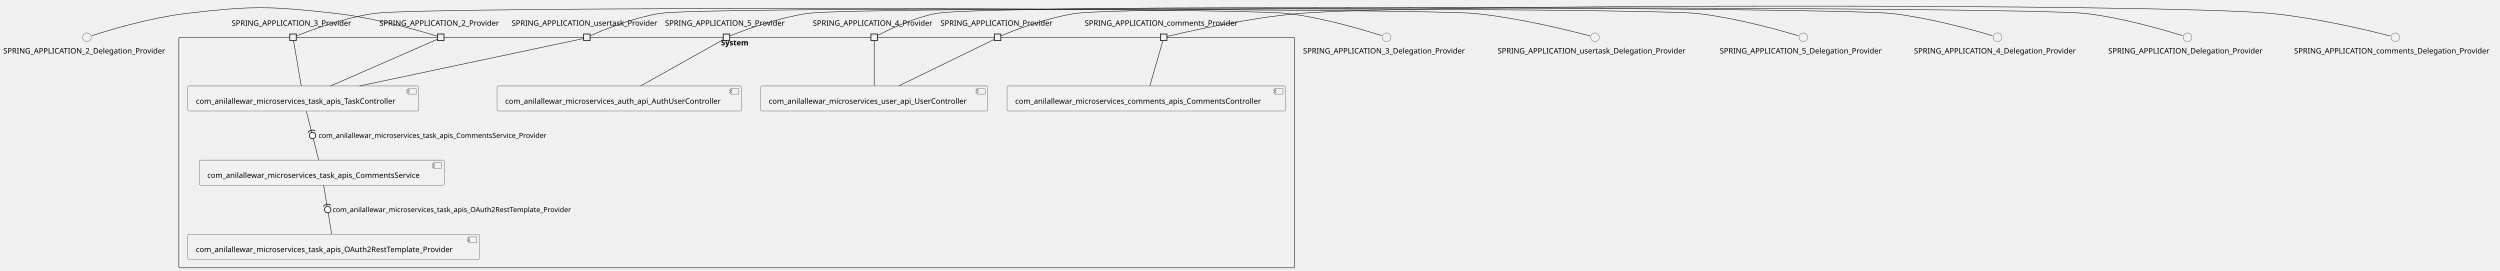
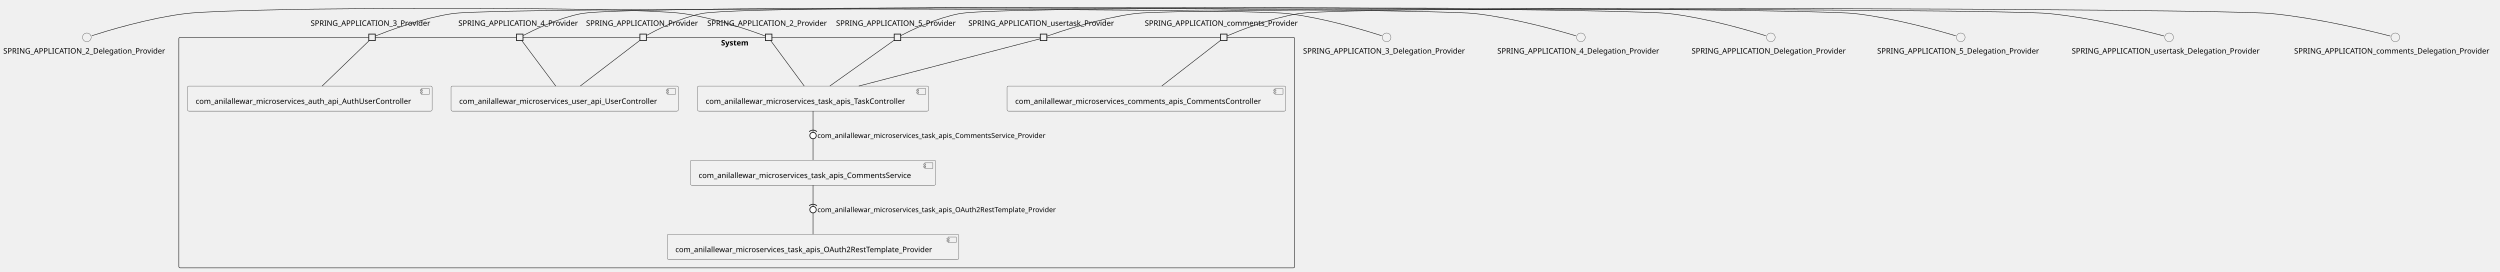
- <svg xmlns="http://www.w3.org/2000/svg" xmlns:xlink="http://www.w3.org/1999/xlink" contentStyleType="text/css" height="500px" preserveAspectRatio="none" style="width:4620px;height:500px;background:#FFFFFF;" version="1.1" viewBox="0 0 4620 500" width="4620px" zoomAndPan="magnify">
+ <svg xmlns="http://www.w3.org/2000/svg" xmlns:xlink="http://www.w3.org/1999/xlink" contentStyleType="text/css" height="501px" preserveAspectRatio="none" style="width:4620px;height:501px;background:#FFFFFF;" version="1.1" viewBox="0 0 4620 501" width="4620px" zoomAndPan="magnify">
  <defs />
  <g>
    <g id="cluster_System">
-       <rect fill="none" height="426" rx="2.5" ry="2.5" style="stroke:#181818;stroke-width:1.0;" width="2062" x="330.5" y="68.87" />
-       <text fill="#000000" font-family="sans-serif" font-size="14" font-weight="bold" lengthAdjust="spacing" textLength="58" x="1332.5" y="83.865">System</text>
+       <rect fill="none" height="426" rx="2.5" ry="2.5" style="stroke:#181818;stroke-width:1.0;" width="2062" x="330.5" y="69.01" />
+       <text fill="#000000" font-family="sans-serif" font-size="14" font-weight="bold" lengthAdjust="spacing" textLength="58" x="1332.5" y="84.005">System</text>
    </g>
    <g id="elem_com_anilallewar_microservices_auth_api_AuthUserController">
-       <a href="anilallewar-microservices-basics-spring-boot.repository#_sDIsSm2JEe-S4qfxt8U13g" target="_top" title="anilallewar-microservices-basics-spring-boot.repository#_sDIsSm2JEe-S4qfxt8U13g" xlink:actuate="onRequest" xlink:href="anilallewar-microservices-basics-spring-boot.repository#_sDIsSm2JEe-S4qfxt8U13g" xlink:show="new" xlink:title="anilallewar-microservices-basics-spring-boot.repository#_sDIsSm2JEe-S4qfxt8U13g" xlink:type="simple">
-         <rect fill="#F1F1F1" height="46.297" rx="2.5" ry="2.5" style="stroke:#181818;stroke-width:0.5;" width="452" x="918.5" y="158.87" />
-         <rect fill="#F1F1F1" height="10" style="stroke:#181818;stroke-width:0.5;" width="15" x="1350.5" y="163.87" />
-         <rect fill="#F1F1F1" height="2" style="stroke:#181818;stroke-width:0.5;" width="4" x="1348.5" y="165.87" />
-         <rect fill="#F1F1F1" height="2" style="stroke:#181818;stroke-width:0.5;" width="4" x="1348.5" y="169.87" />
-         <text fill="#000000" font-family="sans-serif" font-size="14" lengthAdjust="spacing" textLength="412" x="933.5" y="191.865">com_anilallewar_microservices_auth_api_AuthUserController</text>
+       <a href="anilallewar-microservices-basics-spring-boot.repository#_tuVQem5SEe-XVJRxWhcT8Q" target="_top" title="anilallewar-microservices-basics-spring-boot.repository#_tuVQem5SEe-XVJRxWhcT8Q" xlink:actuate="onRequest" xlink:href="anilallewar-microservices-basics-spring-boot.repository#_tuVQem5SEe-XVJRxWhcT8Q" xlink:show="new" xlink:title="anilallewar-microservices-basics-spring-boot.repository#_tuVQem5SEe-XVJRxWhcT8Q" xlink:type="simple">
+         <rect fill="#F1F1F1" height="46.297" rx="2.5" ry="2.5" style="stroke:#181818;stroke-width:0.5;" width="452" x="346.5" y="159.01" />
+         <rect fill="#F1F1F1" height="10" style="stroke:#181818;stroke-width:0.5;" width="15" x="778.5" y="164.01" />
+         <rect fill="#F1F1F1" height="2" style="stroke:#181818;stroke-width:0.5;" width="4" x="776.5" y="166.01" />
+         <rect fill="#F1F1F1" height="2" style="stroke:#181818;stroke-width:0.5;" width="4" x="776.5" y="170.01" />
+         <text fill="#000000" font-family="sans-serif" font-size="14" lengthAdjust="spacing" textLength="412" x="361.5" y="192.005">com_anilallewar_microservices_auth_api_AuthUserController</text>
      </a>
    </g>
    <g id="elem_com_anilallewar_microservices_comments_apis_CommentsController">
-       <a href="anilallewar-microservices-basics-spring-boot.repository#_sDIsSm2JEe-S4qfxt8U13g" target="_top" title="anilallewar-microservices-basics-spring-boot.repository#_sDIsSm2JEe-S4qfxt8U13g" xlink:actuate="onRequest" xlink:href="anilallewar-microservices-basics-spring-boot.repository#_sDIsSm2JEe-S4qfxt8U13g" xlink:show="new" xlink:title="anilallewar-microservices-basics-spring-boot.repository#_sDIsSm2JEe-S4qfxt8U13g" xlink:type="simple">
-         <rect fill="#F1F1F1" height="46.297" rx="2.5" ry="2.5" style="stroke:#181818;stroke-width:0.5;" width="515" x="1861" y="158.87" />
-         <rect fill="#F1F1F1" height="10" style="stroke:#181818;stroke-width:0.5;" width="15" x="2356" y="163.87" />
-         <rect fill="#F1F1F1" height="2" style="stroke:#181818;stroke-width:0.5;" width="4" x="2354" y="165.87" />
-         <rect fill="#F1F1F1" height="2" style="stroke:#181818;stroke-width:0.5;" width="4" x="2354" y="169.87" />
-         <text fill="#000000" font-family="sans-serif" font-size="14" lengthAdjust="spacing" textLength="475" x="1876" y="191.865">com_anilallewar_microservices_comments_apis_CommentsController</text>
+       <a href="anilallewar-microservices-basics-spring-boot.repository#_tuVQem5SEe-XVJRxWhcT8Q" target="_top" title="anilallewar-microservices-basics-spring-boot.repository#_tuVQem5SEe-XVJRxWhcT8Q" xlink:actuate="onRequest" xlink:href="anilallewar-microservices-basics-spring-boot.repository#_tuVQem5SEe-XVJRxWhcT8Q" xlink:show="new" xlink:title="anilallewar-microservices-basics-spring-boot.repository#_tuVQem5SEe-XVJRxWhcT8Q" xlink:type="simple">
+         <rect fill="#F1F1F1" height="46.297" rx="2.5" ry="2.5" style="stroke:#181818;stroke-width:0.5;" width="515" x="1861" y="159.01" />
+         <rect fill="#F1F1F1" height="10" style="stroke:#181818;stroke-width:0.5;" width="15" x="2356" y="164.01" />
+         <rect fill="#F1F1F1" height="2" style="stroke:#181818;stroke-width:0.5;" width="4" x="2354" y="166.01" />
+         <rect fill="#F1F1F1" height="2" style="stroke:#181818;stroke-width:0.5;" width="4" x="2354" y="170.01" />
+         <text fill="#000000" font-family="sans-serif" font-size="14" lengthAdjust="spacing" textLength="475" x="1876" y="192.005">com_anilallewar_microservices_comments_apis_CommentsController</text>
      </a>
    </g>
    <g id="elem_com_anilallewar_microservices_task_apis_CommentsService">
-       <a href="anilallewar-microservices-basics-spring-boot.repository#_sDIsSm2JEe-S4qfxt8U13g" target="_top" title="anilallewar-microservices-basics-spring-boot.repository#_sDIsSm2JEe-S4qfxt8U13g" xlink:actuate="onRequest" xlink:href="anilallewar-microservices-basics-spring-boot.repository#_sDIsSm2JEe-S4qfxt8U13g" xlink:show="new" xlink:title="anilallewar-microservices-basics-spring-boot.repository#_sDIsSm2JEe-S4qfxt8U13g" xlink:type="simple">
-         <rect fill="#F1F1F1" height="46.297" rx="2.5" ry="2.5" style="stroke:#181818;stroke-width:0.5;" width="453" x="368" y="295.87" />
-         <rect fill="#F1F1F1" height="10" style="stroke:#181818;stroke-width:0.5;" width="15" x="801" y="300.87" />
-         <rect fill="#F1F1F1" height="2" style="stroke:#181818;stroke-width:0.5;" width="4" x="799" y="302.87" />
-         <rect fill="#F1F1F1" height="2" style="stroke:#181818;stroke-width:0.5;" width="4" x="799" y="306.87" />
-         <text fill="#000000" font-family="sans-serif" font-size="14" lengthAdjust="spacing" textLength="413" x="383" y="328.865">com_anilallewar_microservices_task_apis_CommentsService</text>
+       <a href="anilallewar-microservices-basics-spring-boot.repository#_tuVQem5SEe-XVJRxWhcT8Q" target="_top" title="anilallewar-microservices-basics-spring-boot.repository#_tuVQem5SEe-XVJRxWhcT8Q" xlink:actuate="onRequest" xlink:href="anilallewar-microservices-basics-spring-boot.repository#_tuVQem5SEe-XVJRxWhcT8Q" xlink:show="new" xlink:title="anilallewar-microservices-basics-spring-boot.repository#_tuVQem5SEe-XVJRxWhcT8Q" xlink:type="simple">
+         <rect fill="#F1F1F1" height="46.297" rx="2.5" ry="2.5" style="stroke:#181818;stroke-width:0.5;" width="453" x="1276" y="296.01" />
+         <rect fill="#F1F1F1" height="10" style="stroke:#181818;stroke-width:0.5;" width="15" x="1709" y="301.01" />
+         <rect fill="#F1F1F1" height="2" style="stroke:#181818;stroke-width:0.5;" width="4" x="1707" y="303.01" />
+         <rect fill="#F1F1F1" height="2" style="stroke:#181818;stroke-width:0.5;" width="4" x="1707" y="307.01" />
+         <text fill="#000000" font-family="sans-serif" font-size="14" lengthAdjust="spacing" textLength="413" x="1291" y="329.005">com_anilallewar_microservices_task_apis_CommentsService</text>
      </a>
    </g>
    <g id="elem_com_anilallewar_microservices_task_apis_OAuth2RestTemplate_Provider">
-       <a href="anilallewar-microservices-basics-spring-boot.repository#_sDIsSm2JEe-S4qfxt8U13g" target="_top" title="anilallewar-microservices-basics-spring-boot.repository#_sDIsSm2JEe-S4qfxt8U13g" xlink:actuate="onRequest" xlink:href="anilallewar-microservices-basics-spring-boot.repository#_sDIsSm2JEe-S4qfxt8U13g" xlink:show="new" xlink:title="anilallewar-microservices-basics-spring-boot.repository#_sDIsSm2JEe-S4qfxt8U13g" xlink:type="simple">
-         <rect fill="#F1F1F1" height="46.297" rx="2.5" ry="2.5" style="stroke:#181818;stroke-width:0.5;" width="539" x="347" y="432.87" />
-         <rect fill="#F1F1F1" height="10" style="stroke:#181818;stroke-width:0.5;" width="15" x="866" y="437.87" />
-         <rect fill="#F1F1F1" height="2" style="stroke:#181818;stroke-width:0.5;" width="4" x="864" y="439.87" />
-         <rect fill="#F1F1F1" height="2" style="stroke:#181818;stroke-width:0.5;" width="4" x="864" y="443.87" />
-         <text fill="#000000" font-family="sans-serif" font-size="14" lengthAdjust="spacing" textLength="499" x="362" y="465.865">com_anilallewar_microservices_task_apis_OAuth2RestTemplate_Provider</text>
+       <a href="anilallewar-microservices-basics-spring-boot.repository#_tuVQem5SEe-XVJRxWhcT8Q" target="_top" title="anilallewar-microservices-basics-spring-boot.repository#_tuVQem5SEe-XVJRxWhcT8Q" xlink:actuate="onRequest" xlink:href="anilallewar-microservices-basics-spring-boot.repository#_tuVQem5SEe-XVJRxWhcT8Q" xlink:show="new" xlink:title="anilallewar-microservices-basics-spring-boot.repository#_tuVQem5SEe-XVJRxWhcT8Q" xlink:type="simple">
+         <rect fill="#F1F1F1" height="46.297" rx="2.5" ry="2.5" style="stroke:#181818;stroke-width:0.5;" width="539" x="1233" y="433.01" />
+         <rect fill="#F1F1F1" height="10" style="stroke:#181818;stroke-width:0.5;" width="15" x="1752" y="438.01" />
+         <rect fill="#F1F1F1" height="2" style="stroke:#181818;stroke-width:0.5;" width="4" x="1750" y="440.01" />
+         <rect fill="#F1F1F1" height="2" style="stroke:#181818;stroke-width:0.5;" width="4" x="1750" y="444.01" />
+         <text fill="#000000" font-family="sans-serif" font-size="14" lengthAdjust="spacing" textLength="499" x="1248" y="466.005">com_anilallewar_microservices_task_apis_OAuth2RestTemplate_Provider</text>
      </a>
    </g>
    <g id="elem_com_anilallewar_microservices_task_apis_TaskController">
-       <a href="anilallewar-microservices-basics-spring-boot.repository#_sDIsSm2JEe-S4qfxt8U13g" target="_top" title="anilallewar-microservices-basics-spring-boot.repository#_sDIsSm2JEe-S4qfxt8U13g" xlink:actuate="onRequest" xlink:href="anilallewar-microservices-basics-spring-boot.repository#_sDIsSm2JEe-S4qfxt8U13g" xlink:show="new" xlink:title="anilallewar-microservices-basics-spring-boot.repository#_sDIsSm2JEe-S4qfxt8U13g" xlink:type="simple">
-         <rect fill="#F1F1F1" height="46.297" rx="2.5" ry="2.5" style="stroke:#181818;stroke-width:0.5;" width="427" x="347" y="158.87" />
-         <rect fill="#F1F1F1" height="10" style="stroke:#181818;stroke-width:0.5;" width="15" x="754" y="163.87" />
-         <rect fill="#F1F1F1" height="2" style="stroke:#181818;stroke-width:0.5;" width="4" x="752" y="165.87" />
-         <rect fill="#F1F1F1" height="2" style="stroke:#181818;stroke-width:0.5;" width="4" x="752" y="169.87" />
-         <text fill="#000000" font-family="sans-serif" font-size="14" lengthAdjust="spacing" textLength="387" x="362" y="191.865">com_anilallewar_microservices_task_apis_TaskController</text>
+       <a href="anilallewar-microservices-basics-spring-boot.repository#_tuVQem5SEe-XVJRxWhcT8Q" target="_top" title="anilallewar-microservices-basics-spring-boot.repository#_tuVQem5SEe-XVJRxWhcT8Q" xlink:actuate="onRequest" xlink:href="anilallewar-microservices-basics-spring-boot.repository#_tuVQem5SEe-XVJRxWhcT8Q" xlink:show="new" xlink:title="anilallewar-microservices-basics-spring-boot.repository#_tuVQem5SEe-XVJRxWhcT8Q" xlink:type="simple">
+         <rect fill="#F1F1F1" height="46.297" rx="2.5" ry="2.5" style="stroke:#181818;stroke-width:0.5;" width="427" x="1289" y="159.01" />
+         <rect fill="#F1F1F1" height="10" style="stroke:#181818;stroke-width:0.5;" width="15" x="1696" y="164.01" />
+         <rect fill="#F1F1F1" height="2" style="stroke:#181818;stroke-width:0.5;" width="4" x="1694" y="166.01" />
+         <rect fill="#F1F1F1" height="2" style="stroke:#181818;stroke-width:0.5;" width="4" x="1694" y="170.01" />
+         <text fill="#000000" font-family="sans-serif" font-size="14" lengthAdjust="spacing" textLength="387" x="1304" y="192.005">com_anilallewar_microservices_task_apis_TaskController</text>
      </a>
    </g>
    <g id="elem_com_anilallewar_microservices_user_api_UserController">
-       <a href="anilallewar-microservices-basics-spring-boot.repository#_sDIsSm2JEe-S4qfxt8U13g" target="_top" title="anilallewar-microservices-basics-spring-boot.repository#_sDIsSm2JEe-S4qfxt8U13g" xlink:actuate="onRequest" xlink:href="anilallewar-microservices-basics-spring-boot.repository#_sDIsSm2JEe-S4qfxt8U13g" xlink:show="new" xlink:title="anilallewar-microservices-basics-spring-boot.repository#_sDIsSm2JEe-S4qfxt8U13g" xlink:type="simple">
-         <rect fill="#F1F1F1" height="46.297" rx="2.5" ry="2.5" style="stroke:#181818;stroke-width:0.5;" width="420" x="1405.5" y="158.87" />
-         <rect fill="#F1F1F1" height="10" style="stroke:#181818;stroke-width:0.5;" width="15" x="1805.5" y="163.87" />
-         <rect fill="#F1F1F1" height="2" style="stroke:#181818;stroke-width:0.5;" width="4" x="1803.5" y="165.87" />
-         <rect fill="#F1F1F1" height="2" style="stroke:#181818;stroke-width:0.5;" width="4" x="1803.5" y="169.87" />
-         <text fill="#000000" font-family="sans-serif" font-size="14" lengthAdjust="spacing" textLength="380" x="1420.5" y="191.865">com_anilallewar_microservices_user_api_UserController</text>
+       <a href="anilallewar-microservices-basics-spring-boot.repository#_tuVQem5SEe-XVJRxWhcT8Q" target="_top" title="anilallewar-microservices-basics-spring-boot.repository#_tuVQem5SEe-XVJRxWhcT8Q" xlink:actuate="onRequest" xlink:href="anilallewar-microservices-basics-spring-boot.repository#_tuVQem5SEe-XVJRxWhcT8Q" xlink:show="new" xlink:title="anilallewar-microservices-basics-spring-boot.repository#_tuVQem5SEe-XVJRxWhcT8Q" xlink:type="simple">
+         <rect fill="#F1F1F1" height="46.297" rx="2.5" ry="2.5" style="stroke:#181818;stroke-width:0.5;" width="420" x="833.5" y="159.01" />
+         <rect fill="#F1F1F1" height="10" style="stroke:#181818;stroke-width:0.5;" width="15" x="1233.5" y="164.01" />
+         <rect fill="#F1F1F1" height="2" style="stroke:#181818;stroke-width:0.5;" width="4" x="1231.5" y="166.01" />
+         <rect fill="#F1F1F1" height="2" style="stroke:#181818;stroke-width:0.5;" width="4" x="1231.5" y="170.01" />
+         <text fill="#000000" font-family="sans-serif" font-size="14" lengthAdjust="spacing" textLength="380" x="848.5" y="192.005">com_anilallewar_microservices_user_api_UserController</text>
      </a>
    </g>
-     <text fill="#000000" font-family="sans-serif" font-size="14" lengthAdjust="spacing" textLength="227" x="701" y="47.568">SPRING_APPLICATION_2_Provider</text>
-     <rect fill="#F1F1F1" height="12" style="stroke:#181818;stroke-width:1.5;" width="12" x="808.5" y="62.87" />
-     <text fill="#000000" font-family="sans-serif" font-size="14" lengthAdjust="spacing" textLength="227" x="428" y="47.568">SPRING_APPLICATION_3_Provider</text>
-     <rect fill="#F1F1F1" height="12" style="stroke:#181818;stroke-width:1.5;" width="12" x="535.5" y="62.87" />
-     <text fill="#000000" font-family="sans-serif" font-size="14" lengthAdjust="spacing" textLength="227" x="1502" y="47.568">SPRING_APPLICATION_4_Provider</text>
-     <rect fill="#F1F1F1" height="12" style="stroke:#181818;stroke-width:1.5;" width="12" x="1609.5" y="62.87" />
-     <text fill="#000000" font-family="sans-serif" font-size="14" lengthAdjust="spacing" textLength="227" x="1229" y="47.568">SPRING_APPLICATION_5_Provider</text>
-     <rect fill="#F1F1F1" height="12" style="stroke:#181818;stroke-width:1.5;" width="12" x="1336.5" y="62.87" />
-     <text fill="#000000" font-family="sans-serif" font-size="14" lengthAdjust="spacing" textLength="211" x="1738" y="47.568">SPRING_APPLICATION_Provider</text>
-     <rect fill="#F1F1F1" height="12" style="stroke:#181818;stroke-width:1.5;" width="12" x="1837.5" y="62.87" />
-     <text fill="#000000" font-family="sans-serif" font-size="14" lengthAdjust="spacing" textLength="292" x="2004.5" y="47.568">SPRING_APPLICATION_comments_Provider</text>
-     <rect fill="#F1F1F1" height="12" style="stroke:#181818;stroke-width:1.5;" width="12" x="2144.5" y="62.87" />
-     <text fill="#000000" font-family="sans-serif" font-size="14" lengthAdjust="spacing" textLength="278" x="945.5" y="47.568">SPRING_APPLICATION_usertask_Provider</text>
-     <rect fill="#F1F1F1" height="12" style="stroke:#181818;stroke-width:1.5;" width="12" x="1078.5" y="62.87" />
+     <text fill="#000000" font-family="sans-serif" font-size="14" lengthAdjust="spacing" textLength="227" x="1307" y="47.708">SPRING_APPLICATION_2_Provider</text>
+     <rect fill="#F1F1F1" height="12" style="stroke:#181818;stroke-width:1.5;" width="12" x="1414.5" y="63.01" />
+     <text fill="#000000" font-family="sans-serif" font-size="14" lengthAdjust="spacing" textLength="227" x="574" y="47.708">SPRING_APPLICATION_3_Provider</text>
+     <rect fill="#F1F1F1" height="12" style="stroke:#181818;stroke-width:1.5;" width="12" x="681.5" y="63.01" />
+     <text fill="#000000" font-family="sans-serif" font-size="14" lengthAdjust="spacing" textLength="227" x="847" y="47.708">SPRING_APPLICATION_4_Provider</text>
+     <rect fill="#F1F1F1" height="12" style="stroke:#181818;stroke-width:1.5;" width="12" x="954.5" y="63.01" />
+     <text fill="#000000" font-family="sans-serif" font-size="14" lengthAdjust="spacing" textLength="227" x="1545" y="47.708">SPRING_APPLICATION_5_Provider</text>
+     <rect fill="#F1F1F1" height="12" style="stroke:#181818;stroke-width:1.5;" width="12" x="1652.5" y="63.01" />
+     <text fill="#000000" font-family="sans-serif" font-size="14" lengthAdjust="spacing" textLength="211" x="1083" y="47.708">SPRING_APPLICATION_Provider</text>
+     <rect fill="#F1F1F1" height="12" style="stroke:#181818;stroke-width:1.5;" width="12" x="1182.5" y="63.01" />
+     <text fill="#000000" font-family="sans-serif" font-size="14" lengthAdjust="spacing" textLength="292" x="2115.5" y="47.708">SPRING_APPLICATION_comments_Provider</text>
+     <rect fill="#F1F1F1" height="12" style="stroke:#181818;stroke-width:1.5;" width="12" x="2255.5" y="63.01" />
+     <text fill="#000000" font-family="sans-serif" font-size="14" lengthAdjust="spacing" textLength="278" x="1789.5" y="47.708">SPRING_APPLICATION_usertask_Provider</text>
+     <rect fill="#F1F1F1" height="12" style="stroke:#181818;stroke-width:1.5;" width="12" x="1922.5" y="63.01" />
    <g id="elem_SPRING_APPLICATION_2_Delegation_Provider">
-       <ellipse cx="160.5" cy="68.87" fill="#F1F1F1" rx="8" ry="8" style="stroke:#181818;stroke-width:0.5;" />
-       <text fill="#000000" font-family="sans-serif" font-size="14" lengthAdjust="spacing" textLength="309" x="6" y="98.865">SPRING_APPLICATION_2_Delegation_Provider</text>
+       <ellipse cx="160.5" cy="69.01" fill="#F1F1F1" rx="8" ry="8" style="stroke:#181818;stroke-width:0.5;" />
+       <text fill="#000000" font-family="sans-serif" font-size="14" lengthAdjust="spacing" textLength="309" x="6" y="99.005">SPRING_APPLICATION_2_Delegation_Provider</text>
    </g>
    <g id="elem_SPRING_APPLICATION_3_Delegation_Provider">
-       <ellipse cx="2562.5" cy="68.87" fill="#F1F1F1" rx="8" ry="8" style="stroke:#181818;stroke-width:0.5;" />
-       <text fill="#000000" font-family="sans-serif" font-size="14" lengthAdjust="spacing" textLength="309" x="2408" y="98.865">SPRING_APPLICATION_3_Delegation_Provider</text>
+       <ellipse cx="2562.5" cy="69.01" fill="#F1F1F1" rx="8" ry="8" style="stroke:#181818;stroke-width:0.5;" />
+       <text fill="#000000" font-family="sans-serif" font-size="14" lengthAdjust="spacing" textLength="309" x="2408" y="99.005">SPRING_APPLICATION_3_Delegation_Provider</text>
    </g>
    <g id="elem_SPRING_APPLICATION_4_Delegation_Provider">
-       <ellipse cx="3691.5" cy="68.87" fill="#F1F1F1" rx="8" ry="8" style="stroke:#181818;stroke-width:0.5;" />
-       <text fill="#000000" font-family="sans-serif" font-size="14" lengthAdjust="spacing" textLength="309" x="3537" y="98.865">SPRING_APPLICATION_4_Delegation_Provider</text>
+       <ellipse cx="2921.5" cy="69.01" fill="#F1F1F1" rx="8" ry="8" style="stroke:#181818;stroke-width:0.5;" />
+       <text fill="#000000" font-family="sans-serif" font-size="14" lengthAdjust="spacing" textLength="309" x="2767" y="99.005">SPRING_APPLICATION_4_Delegation_Provider</text>
    </g>
    <g id="elem_SPRING_APPLICATION_5_Delegation_Provider">
-       <ellipse cx="3332.5" cy="68.87" fill="#F1F1F1" rx="8" ry="8" style="stroke:#181818;stroke-width:0.5;" />
-       <text fill="#000000" font-family="sans-serif" font-size="14" lengthAdjust="spacing" textLength="309" x="3178" y="98.865">SPRING_APPLICATION_5_Delegation_Provider</text>
+       <ellipse cx="3623.5" cy="69.01" fill="#F1F1F1" rx="8" ry="8" style="stroke:#181818;stroke-width:0.5;" />
+       <text fill="#000000" font-family="sans-serif" font-size="14" lengthAdjust="spacing" textLength="309" x="3469" y="99.005">SPRING_APPLICATION_5_Delegation_Provider</text>
    </g>
    <g id="elem_SPRING_APPLICATION_Delegation_Provider">
-       <ellipse cx="4042.5" cy="68.87" fill="#F1F1F1" rx="8" ry="8" style="stroke:#181818;stroke-width:0.5;" />
-       <text fill="#000000" font-family="sans-serif" font-size="14" lengthAdjust="spacing" textLength="293" x="3896" y="98.865">SPRING_APPLICATION_Delegation_Provider</text>
+       <ellipse cx="3272.5" cy="69.01" fill="#F1F1F1" rx="8" ry="8" style="stroke:#181818;stroke-width:0.5;" />
+       <text fill="#000000" font-family="sans-serif" font-size="14" lengthAdjust="spacing" textLength="293" x="3126" y="99.005">SPRING_APPLICATION_Delegation_Provider</text>
    </g>
    <g id="elem_SPRING_APPLICATION_comments_Delegation_Provider">
-       <ellipse cx="4426.5" cy="68.87" fill="#F1F1F1" rx="8" ry="8" style="stroke:#181818;stroke-width:0.5;" />
-       <text fill="#000000" font-family="sans-serif" font-size="14" lengthAdjust="spacing" textLength="374" x="4239.5" y="98.865">SPRING_APPLICATION_comments_Delegation_Provider</text>
+       <ellipse cx="4426.5" cy="69.01" fill="#F1F1F1" rx="8" ry="8" style="stroke:#181818;stroke-width:0.5;" />
+       <text fill="#000000" font-family="sans-serif" font-size="14" lengthAdjust="spacing" textLength="374" x="4239.5" y="99.005">SPRING_APPLICATION_comments_Delegation_Provider</text>
    </g>
    <g id="elem_SPRING_APPLICATION_usertask_Delegation_Provider">
-       <ellipse cx="2947.5" cy="68.87" fill="#F1F1F1" rx="8" ry="8" style="stroke:#181818;stroke-width:0.5;" />
-       <text fill="#000000" font-family="sans-serif" font-size="14" lengthAdjust="spacing" textLength="360" x="2767.5" y="98.865">SPRING_APPLICATION_usertask_Delegation_Provider</text>
+       <ellipse cx="4008.5" cy="69.01" fill="#F1F1F1" rx="8" ry="8" style="stroke:#181818;stroke-width:0.5;" />
+       <text fill="#000000" font-family="sans-serif" font-size="14" lengthAdjust="spacing" textLength="360" x="3828.5" y="99.005">SPRING_APPLICATION_usertask_Delegation_Provider</text>
    </g>
    <g id="link_SPRING_APPLICATION_2_Delegation_Provider_SPRING_APPLICATION_2_Provider">
-       <path d="M169.53,65.9 C195.97,57.38 275.68,32.95 344,24.87 C466.26,10.42 498.66,11.14 621,24.87 C695.98,33.29 784.28,59.5 808.24,66.91 " fill="none" id="SPRING_APPLICATION_2_Delegation_Provider-SPRING_APPLICATION_2_Provider" style="stroke:#181818;stroke-width:1.0;" />
+       <path d="M169.53,66.04 C195.97,57.52 275.68,33.09 344,25.01 C445.29,13.04 1160.93,11.24 1262,25.01 C1322.84,33.3 1393.28,58.7 1414.29,66.62 " fill="none" id="SPRING_APPLICATION_2_Delegation_Provider-SPRING_APPLICATION_2_Provider" style="stroke:#181818;stroke-width:1.0;" />
    </g>
    <g id="link_SPRING_APPLICATION_2_Provider_com_anilallewar_microservices_task_apis_TaskController">
-       <path d="M808.22,72.61 C781.45,84.32 675.24,130.73 610.9,158.84 " fill="none" id="SPRING_APPLICATION_2_Provider-com_anilallewar_microservices_task_apis_TaskController" style="stroke:#181818;stroke-width:1.0;" />
+       <path d="M1424.24,75.07 C1435.01,89.66 1466.64,132.47 1486.23,158.99 " fill="none" id="SPRING_APPLICATION_2_Provider-com_anilallewar_microservices_task_apis_TaskController" style="stroke:#181818;stroke-width:1.0;" />
    </g>
    <g id="link_SPRING_APPLICATION_3_Delegation_Provider_SPRING_APPLICATION_3_Provider">
-       <path d="M2553.47,65.9 C2527.03,57.38 2447.32,32.95 2379,24.87 C2285.87,13.86 783.82,11.49 691,24.87 C633.69,33.13 567.73,58.33 547.62,66.37 " fill="none" id="SPRING_APPLICATION_3_Delegation_Provider-SPRING_APPLICATION_3_Provider" style="stroke:#181818;stroke-width:1.0;" />
+       <path d="M2553.47,66.04 C2527.03,57.52 2447.32,33.09 2379,25.01 C2293.93,14.95 921.79,12.79 837,25.01 C779.69,33.27 713.73,58.47 693.62,66.51 " fill="none" id="SPRING_APPLICATION_3_Delegation_Provider-SPRING_APPLICATION_3_Provider" style="stroke:#181818;stroke-width:1.0;" />
    </g>
-     <g id="link_SPRING_APPLICATION_3_Provider_com_anilallewar_microservices_task_apis_TaskController">
-       <path d="M542.37,74.93 C544.86,89.52 552.19,132.33 556.73,158.85 " fill="none" id="SPRING_APPLICATION_3_Provider-com_anilallewar_microservices_task_apis_TaskController" style="stroke:#181818;stroke-width:1.0;" />
+     <g id="link_SPRING_APPLICATION_3_Provider_com_anilallewar_microservices_auth_api_AuthUserController">
+       <path d="M682.26,75.07 C667.14,89.66 622.79,132.47 595.31,158.99 " fill="none" id="SPRING_APPLICATION_3_Provider-com_anilallewar_microservices_auth_api_AuthUserController" style="stroke:#181818;stroke-width:1.0;" />
    </g>
    <g id="link_SPRING_APPLICATION_4_Delegation_Provider_SPRING_APPLICATION_4_Provider">
-       <path d="M3682.22,66.02 C3654.27,57.61 3568.32,32.98 3495,24.87 C3397.54,14.09 1826.41,6.98 1730,24.87 C1686.66,32.91 1638.55,56.72 1621.72,65.53 " fill="none" id="SPRING_APPLICATION_4_Delegation_Provider-SPRING_APPLICATION_4_Provider" style="stroke:#181818;stroke-width:1.0;" />
+       <path d="M2912.22,66.16 C2884.27,57.75 2798.32,33.12 2725,25.01 C2633.89,14.93 1165.13,8.29 1075,25.01 C1031.66,33.05 983.55,56.86 966.72,65.67 " fill="none" id="SPRING_APPLICATION_4_Delegation_Provider-SPRING_APPLICATION_4_Provider" style="stroke:#181818;stroke-width:1.0;" />
    </g>
    <g id="link_SPRING_APPLICATION_4_Provider_com_anilallewar_microservices_user_api_UserController">
-       <path d="M1615.5,74.93 C1615.5,89.52 1615.5,132.33 1615.5,158.85 " fill="none" id="SPRING_APPLICATION_4_Provider-com_anilallewar_microservices_user_api_UserController" style="stroke:#181818;stroke-width:1.0;" />
+       <path d="M964.28,75.07 C975.19,89.66 1007.2,132.47 1027.03,158.99 " fill="none" id="SPRING_APPLICATION_4_Provider-com_anilallewar_microservices_user_api_UserController" style="stroke:#181818;stroke-width:1.0;" />
    </g>
    <g id="link_SPRING_APPLICATION_5_Delegation_Provider_SPRING_APPLICATION_5_Provider">
-       <path d="M3323.22,66.02 C3295.27,57.61 3209.32,32.98 3136,24.87 C3045.22,14.83 1582.4,11.84 1492,24.87 C1434.69,33.13 1368.73,58.33 1348.62,66.37 " fill="none" id="SPRING_APPLICATION_5_Delegation_Provider-SPRING_APPLICATION_5_Provider" style="stroke:#181818;stroke-width:1.0;" />
+       <path d="M3614.22,66.16 C3586.27,57.75 3500.32,33.12 3427,25.01 C3335.72,14.92 1864.32,8.39 1774,25.01 C1730.1,33.09 1681.29,57.09 1664.53,65.8 " fill="none" id="SPRING_APPLICATION_5_Delegation_Provider-SPRING_APPLICATION_5_Provider" style="stroke:#181818;stroke-width:1.0;" />
    </g>
-     <g id="link_SPRING_APPLICATION_5_Provider_com_anilallewar_microservices_auth_api_AuthUserController">
-       <path d="M1336.36,73.31 C1313.64,86.05 1233.17,131.16 1183.95,158.75 " fill="none" id="SPRING_APPLICATION_5_Provider-com_anilallewar_microservices_auth_api_AuthUserController" style="stroke:#181818;stroke-width:1.0;" />
+     <g id="link_SPRING_APPLICATION_5_Provider_com_anilallewar_microservices_task_apis_TaskController">
+       <path d="M1652.19,74.5 C1632.53,88.49 1571.4,131.99 1533.61,158.87 " fill="none" id="SPRING_APPLICATION_5_Provider-com_anilallewar_microservices_task_apis_TaskController" style="stroke:#181818;stroke-width:1.0;" />
    </g>
    <g id="link_SPRING_APPLICATION_Delegation_Provider_SPRING_APPLICATION_Provider">
-       <path d="M4033.22,65.9 C4006.04,57.38 3924.11,32.94 3854,24.87 C3750.96,13 2089.58,9.5 1987,24.87 C1932.11,33.1 1869.22,58.09 1849.64,66.26 " fill="none" id="SPRING_APPLICATION_Delegation_Provider-SPRING_APPLICATION_Provider" style="stroke:#181818;stroke-width:1.0;" />
+       <path d="M3263.22,66.04 C3236.04,57.52 3154.11,33.08 3084,25.01 C2985.37,13.65 1394.44,6 1297,25.01 C1255.9,33.03 1210.69,56.63 1194.6,65.55 " fill="none" id="SPRING_APPLICATION_Delegation_Provider-SPRING_APPLICATION_Provider" style="stroke:#181818;stroke-width:1.0;" />
    </g>
    <g id="link_SPRING_APPLICATION_Provider_com_anilallewar_microservices_user_api_UserController">
-       <path d="M1837.4,72.84 C1812.69,84.87 1718.56,130.7 1661.14,158.65 " fill="none" id="SPRING_APPLICATION_Provider-com_anilallewar_microservices_user_api_UserController" style="stroke:#181818;stroke-width:1.0;" />
+       <path d="M1182.27,74.78 C1163.62,89.05 1107.39,132.1 1072.49,158.81 " fill="none" id="SPRING_APPLICATION_Provider-com_anilallewar_microservices_user_api_UserController" style="stroke:#181818;stroke-width:1.0;" />
    </g>
    <g id="link_SPRING_APPLICATION_comments_Delegation_Provider_SPRING_APPLICATION_comments_Provider">
-       <path d="M4417.41,66.48 C4386.69,58.55 4283.83,33.12 4197,24.87 C3998.34,6 2599.8,7.54 2401,24.87 C2302.47,33.46 2184.58,60.7 2156.64,67.38 " fill="none" id="SPRING_APPLICATION_comments_Delegation_Provider-SPRING_APPLICATION_comments_Provider" style="stroke:#181818;stroke-width:1.0;" />
+       <path d="M4417.41,66.62 C4386.69,58.69 4283.83,33.26 4197,25.01 C4097.67,15.57 2499.62,9.83 2401,25.01 C2347.79,33.2 2287.04,58 2267.73,66.28 " fill="none" id="SPRING_APPLICATION_comments_Delegation_Provider-SPRING_APPLICATION_comments_Provider" style="stroke:#181818;stroke-width:1.0;" />
    </g>
    <g id="link_SPRING_APPLICATION_comments_Provider_com_anilallewar_microservices_comments_apis_CommentsController">
-       <path d="M2149.04,74.93 C2144.84,89.52 2132.49,132.33 2124.85,158.85 " fill="none" id="SPRING_APPLICATION_comments_Provider-com_anilallewar_microservices_comments_apis_CommentsController" style="stroke:#181818;stroke-width:1.0;" />
+       <path d="M2255.36,74.78 C2236.97,89.05 2181.51,132.1 2147.09,158.81 " fill="none" id="SPRING_APPLICATION_comments_Provider-com_anilallewar_microservices_comments_apis_CommentsController" style="stroke:#181818;stroke-width:1.0;" />
    </g>
    <g id="link_SPRING_APPLICATION_usertask_Delegation_Provider_SPRING_APPLICATION_usertask_Provider">
-       <path d="M2938.27,66.37 C2908,58.31 2808.86,33.08 2725,24.87 C2641.73,16.72 1301.62,11.7 1219,24.87 C1167.81,33.03 1109.63,57.63 1090.76,66.03 " fill="none" id="SPRING_APPLICATION_usertask_Delegation_Provider-SPRING_APPLICATION_usertask_Provider" style="stroke:#181818;stroke-width:1.0;" />
+       <path d="M3999.27,66.51 C3969,58.45 3869.86,33.22 3786,25.01 C3692.67,15.87 2191.02,13.13 2098,25.01 C2032.56,33.37 1956.27,59.17 1934.55,66.84 " fill="none" id="SPRING_APPLICATION_usertask_Delegation_Provider-SPRING_APPLICATION_usertask_Provider" style="stroke:#181818;stroke-width:1.0;" />
    </g>
    <g id="link_SPRING_APPLICATION_usertask_Provider_com_anilallewar_microservices_task_apis_TaskController">
-       <path d="M1078.25,71.19 C1037.2,79.89 803.55,129.38 664.54,158.83 " fill="none" id="SPRING_APPLICATION_usertask_Provider-com_anilallewar_microservices_task_apis_TaskController" style="stroke:#181818;stroke-width:1.0;" />
+       <path d="M1922.48,71.58 C1886.63,80.92 1699.09,129.79 1587.1,158.97 " fill="none" id="SPRING_APPLICATION_usertask_Provider-com_anilallewar_microservices_task_apis_TaskController" style="stroke:#181818;stroke-width:1.0;" />
    </g>
    <g id="link_com_anilallewar_microservices_task_apis_TaskController_com_anilallewar_microservices_task_apis_CommentsService">
-       <path d="M566.11,205.16 C572.41,230.18 582.57,270.52 588.88,295.54 " fill="none" id="com_anilallewar_microservices_task_apis_TaskController-com_anilallewar_microservices_task_apis_CommentsService" style="stroke:#181818;stroke-width:1.0;" />
-       <text fill="#000000" font-family="sans-serif" font-size="13" lengthAdjust="spacing" textLength="447" x="588.5" y="254.937">com_anilallewar_microservices_task_apis_CommentsService_Provider</text>
-       <path d="M582.621,241.766 A10,10 0 0 0 568.907 245.22" fill="none" style="stroke:#181818;stroke-width:1.5;" />
-       <ellipse cx="577.491" cy="250.35" fill="#FFFFFF" rx="6" ry="6" style="stroke:#181818;stroke-width:1.5;" />
+       <path d="M1502.5,205.3 C1502.5,230.32 1502.5,270.66 1502.5,295.68 " fill="none" id="com_anilallewar_microservices_task_apis_TaskController-com_anilallewar_microservices_task_apis_CommentsService" style="stroke:#181818;stroke-width:1.0;" />
+       <text fill="#000000" font-family="sans-serif" font-size="13" lengthAdjust="spacing" textLength="447" x="1510.5" y="255.077">com_anilallewar_microservices_task_apis_CommentsService_Provider</text>
+       <path d="M1509.571,243.419 A10,10 0 0 0 1495.429 243.419" fill="none" style="stroke:#181818;stroke-width:1.5;" />
+       <ellipse cx="1502.5" cy="250.49" fill="#FFFFFF" rx="6" ry="6" style="stroke:#181818;stroke-width:1.5;" />
    </g>
    <g id="link_com_anilallewar_microservices_task_apis_CommentsService_com_anilallewar_microservices_task_apis_OAuth2RestTemplate_Provider">
-       <path d="M598.13,342.16 C602.21,367.18 608.78,407.52 612.86,432.54 " fill="none" id="com_anilallewar_microservices_task_apis_CommentsService-com_anilallewar_microservices_task_apis_OAuth2RestTemplate_Provider" style="stroke:#181818;stroke-width:1.0;" />
-       <text fill="#000000" font-family="sans-serif" font-size="13" lengthAdjust="spacing" textLength="465" x="614.5" y="391.937">com_anilallewar_microservices_task_apis_OAuth2RestTemplate_Provider</text>
-       <path d="M611.337,379.234 A10,10 0 0 0 597.379 381.508" fill="none" style="stroke:#181818;stroke-width:1.5;" />
-       <ellipse cx="605.495" cy="387.35" fill="#FFFFFF" rx="6" ry="6" style="stroke:#181818;stroke-width:1.5;" />
+       <path d="M1502.5,342.3 C1502.5,367.32 1502.5,407.66 1502.5,432.68 " fill="none" id="com_anilallewar_microservices_task_apis_CommentsService-com_anilallewar_microservices_task_apis_OAuth2RestTemplate_Provider" style="stroke:#181818;stroke-width:1.0;" />
+       <text fill="#000000" font-family="sans-serif" font-size="13" lengthAdjust="spacing" textLength="465" x="1510.5" y="392.077">com_anilallewar_microservices_task_apis_OAuth2RestTemplate_Provider</text>
+       <path d="M1509.571,380.419 A10,10 0 0 0 1495.429 380.419" fill="none" style="stroke:#181818;stroke-width:1.5;" />
+       <ellipse cx="1502.5" cy="387.49" fill="#FFFFFF" rx="6" ry="6" style="stroke:#181818;stroke-width:1.5;" />
    </g>
  </g>
</svg>
